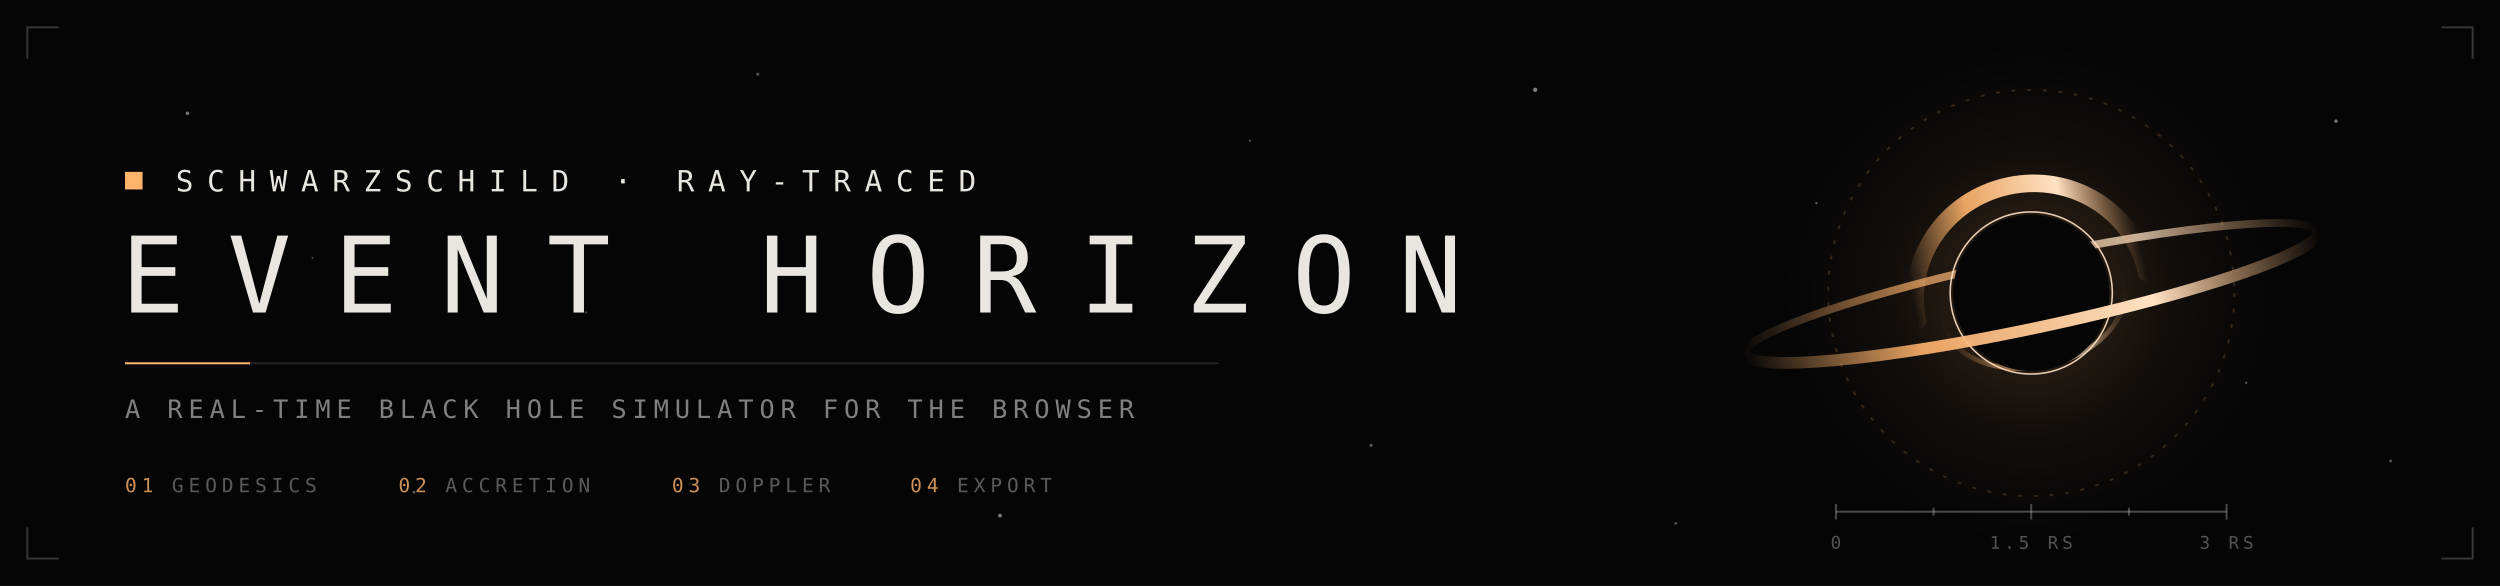
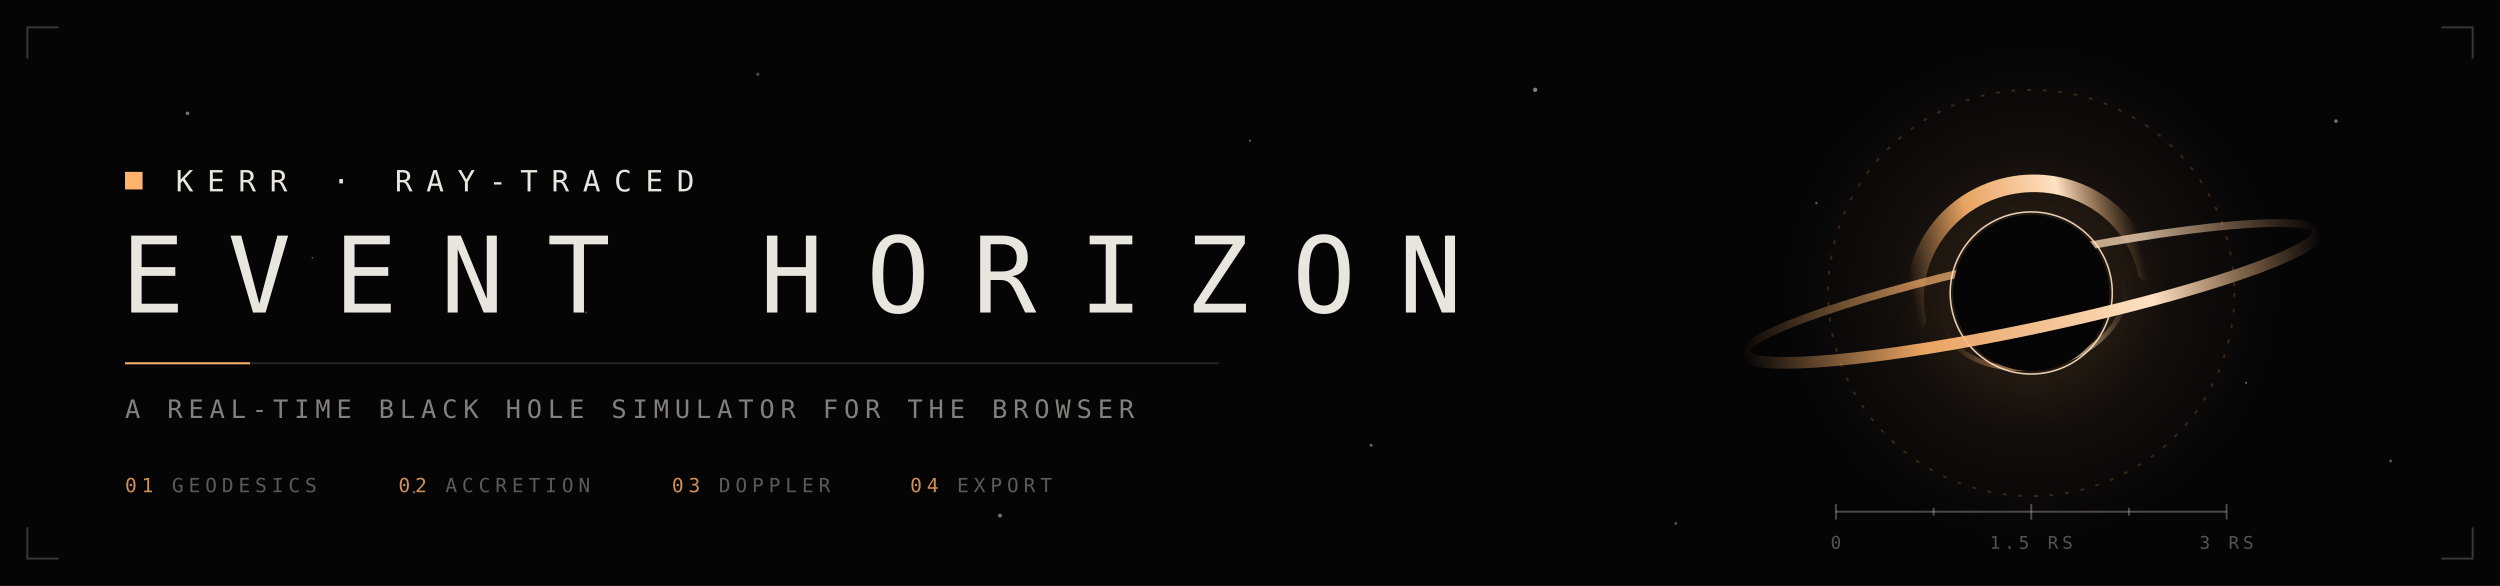
<svg xmlns="http://www.w3.org/2000/svg" viewBox="0 0 1280 300" width="1280" height="300" font-family="'JetBrains Mono', SFMono-Regular, Consolas, Menlo, monospace">
  <defs>
    <radialGradient id="glow" cx="0.5" cy="0.5" r="0.5">
      <stop offset="0" stop-color="#ffb36b" stop-opacity=".22" />
      <stop offset=".55" stop-color="#ffb36b" stop-opacity=".05" />
      <stop offset="1" stop-color="#ffb36b" stop-opacity="0" />
    </radialGradient>
    <linearGradient id="disk" x1="0" x2="1">
      <stop offset="0" stop-color="#ffb36b" stop-opacity="0" />
      <stop offset=".3" stop-color="#ffb36b" stop-opacity=".9" />
      <stop offset=".7" stop-color="#ffe2c4" stop-opacity="1" />
      <stop offset="1" stop-color="#ffb36b" stop-opacity="0" />
    </linearGradient>
    <style>
      .pulse{animation:p 2.4s ease-in-out infinite}
      @keyframes p{50%{opacity:.25}}
      .spin{transform-origin:1040px 150px;animation:s 40s linear infinite}
      @keyframes s{to{transform:rotate(360deg)}}
    </style>
  </defs>
  <rect width="1280" height="300" fill="#050506" />
  <g fill="#e9e6df">
    <circle cx="96" cy="58" r=".9" opacity=".5" />
    <circle cx="212" cy="252" r=".7" opacity=".4" />
    <circle cx="388" cy="38" r=".8" opacity=".35" />
    <circle cx="512" cy="264" r="1" opacity=".5" />
    <circle cx="640" cy="72" r=".6" opacity=".35" />
    <circle cx="702" cy="228" r=".8" opacity=".4" />
    <circle cx="786" cy="46" r="1.1" opacity=".55" />
    <circle cx="858" cy="268" r=".7" opacity=".35" />
    <circle cx="1196" cy="62" r=".9" opacity=".5" />
    <circle cx="1224" cy="236" r=".7" opacity=".4" />
    <circle cx="930" cy="104" r=".6" opacity=".4" />
    <circle cx="1150" cy="196" r=".6" opacity=".35" />
    <circle cx="300" cy="160" r=".6" opacity=".25" />
    <circle cx="160" cy="132" r=".5" opacity=".3" />
  </g>
  <g fill="none" stroke="#e9e6df" stroke-opacity=".22" stroke-width="1">
    <path d="M14 30V14h16M1250 14h16v16M1266 270v16h-16M30 286H14v-16" />
  </g>
  <circle cx="1040" cy="150" r="128" fill="url(#glow)" />
  <g class="spin" fill="none" stroke="#ffb36b" stroke-opacity=".18" stroke-dasharray="2 6">
    <circle cx="1040" cy="150" r="104" />
  </g>
  <g transform="rotate(-12 1040 150)" fill="none" stroke-linecap="round">
    <path d="M890 150A150 18 0 0 1 1190 150" stroke="url(#disk)" stroke-width="4" opacity=".75" />
    <path d="M980 152A60 58 0 0 1 1100 152" stroke="url(#disk)" stroke-width="9" />
    <path d="M992 154A48 34 0 0 0 1088 154" stroke="url(#disk)" stroke-width="2.5" opacity=".6" />
  </g>
  <circle cx="1040" cy="150" r="40" fill="#050506" />
  <circle cx="1040" cy="150" r="41.5" fill="none" stroke="#ffe2c4" stroke-width=".8" stroke-opacity=".9" />
  <path d="M890 150A150 18 0 0 0 1190 150" fill="none" stroke="url(#disk)" stroke-width="6" stroke-linecap="round" transform="rotate(-12 1040 150)" />
  <g stroke="#e9e6df" stroke-opacity=".3">
    <path d="M940 262h200" />
    <path d="M940 258v8M990 260v4M1040 258v8M1090 260v4M1140 258v8" />
  </g>
  <g fill="#e9e6df" fill-opacity=".35" font-size="9" letter-spacing="2" text-anchor="middle">
    <text x="940" y="281">0</text>
    <text x="1040" y="281">1.5 RS</text>
    <text x="1140" y="281">3 RS</text>
  </g>
  <rect class="pulse" x="64" y="88" width="9" height="9" fill="#ffb36b" />
-   <text x="90" y="98" fill="#e9e6df" font-size="15" letter-spacing="7" font-weight="500">SCHWARZSCHILD · RAY-TRACED</text>
+   <text x="90" y="98" fill="#e9e6df" font-size="15" letter-spacing="7" font-weight="500">KERR · RAY-TRACED</text>
  <text x="62" y="160" fill="#e9e6df" font-size="54" letter-spacing="22" font-weight="500">EVENT HORIZON</text>
  <path d="M64 186h560" stroke="#e9e6df" stroke-opacity=".14" />
  <path d="M64 186h64" stroke="#ffb36b" />
  <text x="64" y="214" fill="#e9e6df" fill-opacity=".55" font-size="13" letter-spacing="3">A REAL-TIME BLACK HOLE SIMULATOR FOR THE BROWSER</text>
  <g font-size="10" letter-spacing="2.5">
    <text x="64" y="252" fill="#ffb36b" fill-opacity=".8">01</text>
    <text x="88" y="252" fill="#e9e6df" fill-opacity=".38">GEODESICS</text>
    <text x="204" y="252" fill="#ffb36b" fill-opacity=".8">02</text>
    <text x="228" y="252" fill="#e9e6df" fill-opacity=".38">ACCRETION</text>
    <text x="344" y="252" fill="#ffb36b" fill-opacity=".8">03</text>
    <text x="368" y="252" fill="#e9e6df" fill-opacity=".38">DOPPLER</text>
    <text x="466" y="252" fill="#ffb36b" fill-opacity=".8">04</text>
    <text x="490" y="252" fill="#e9e6df" fill-opacity=".38">EXPORT</text>
  </g>
</svg>
